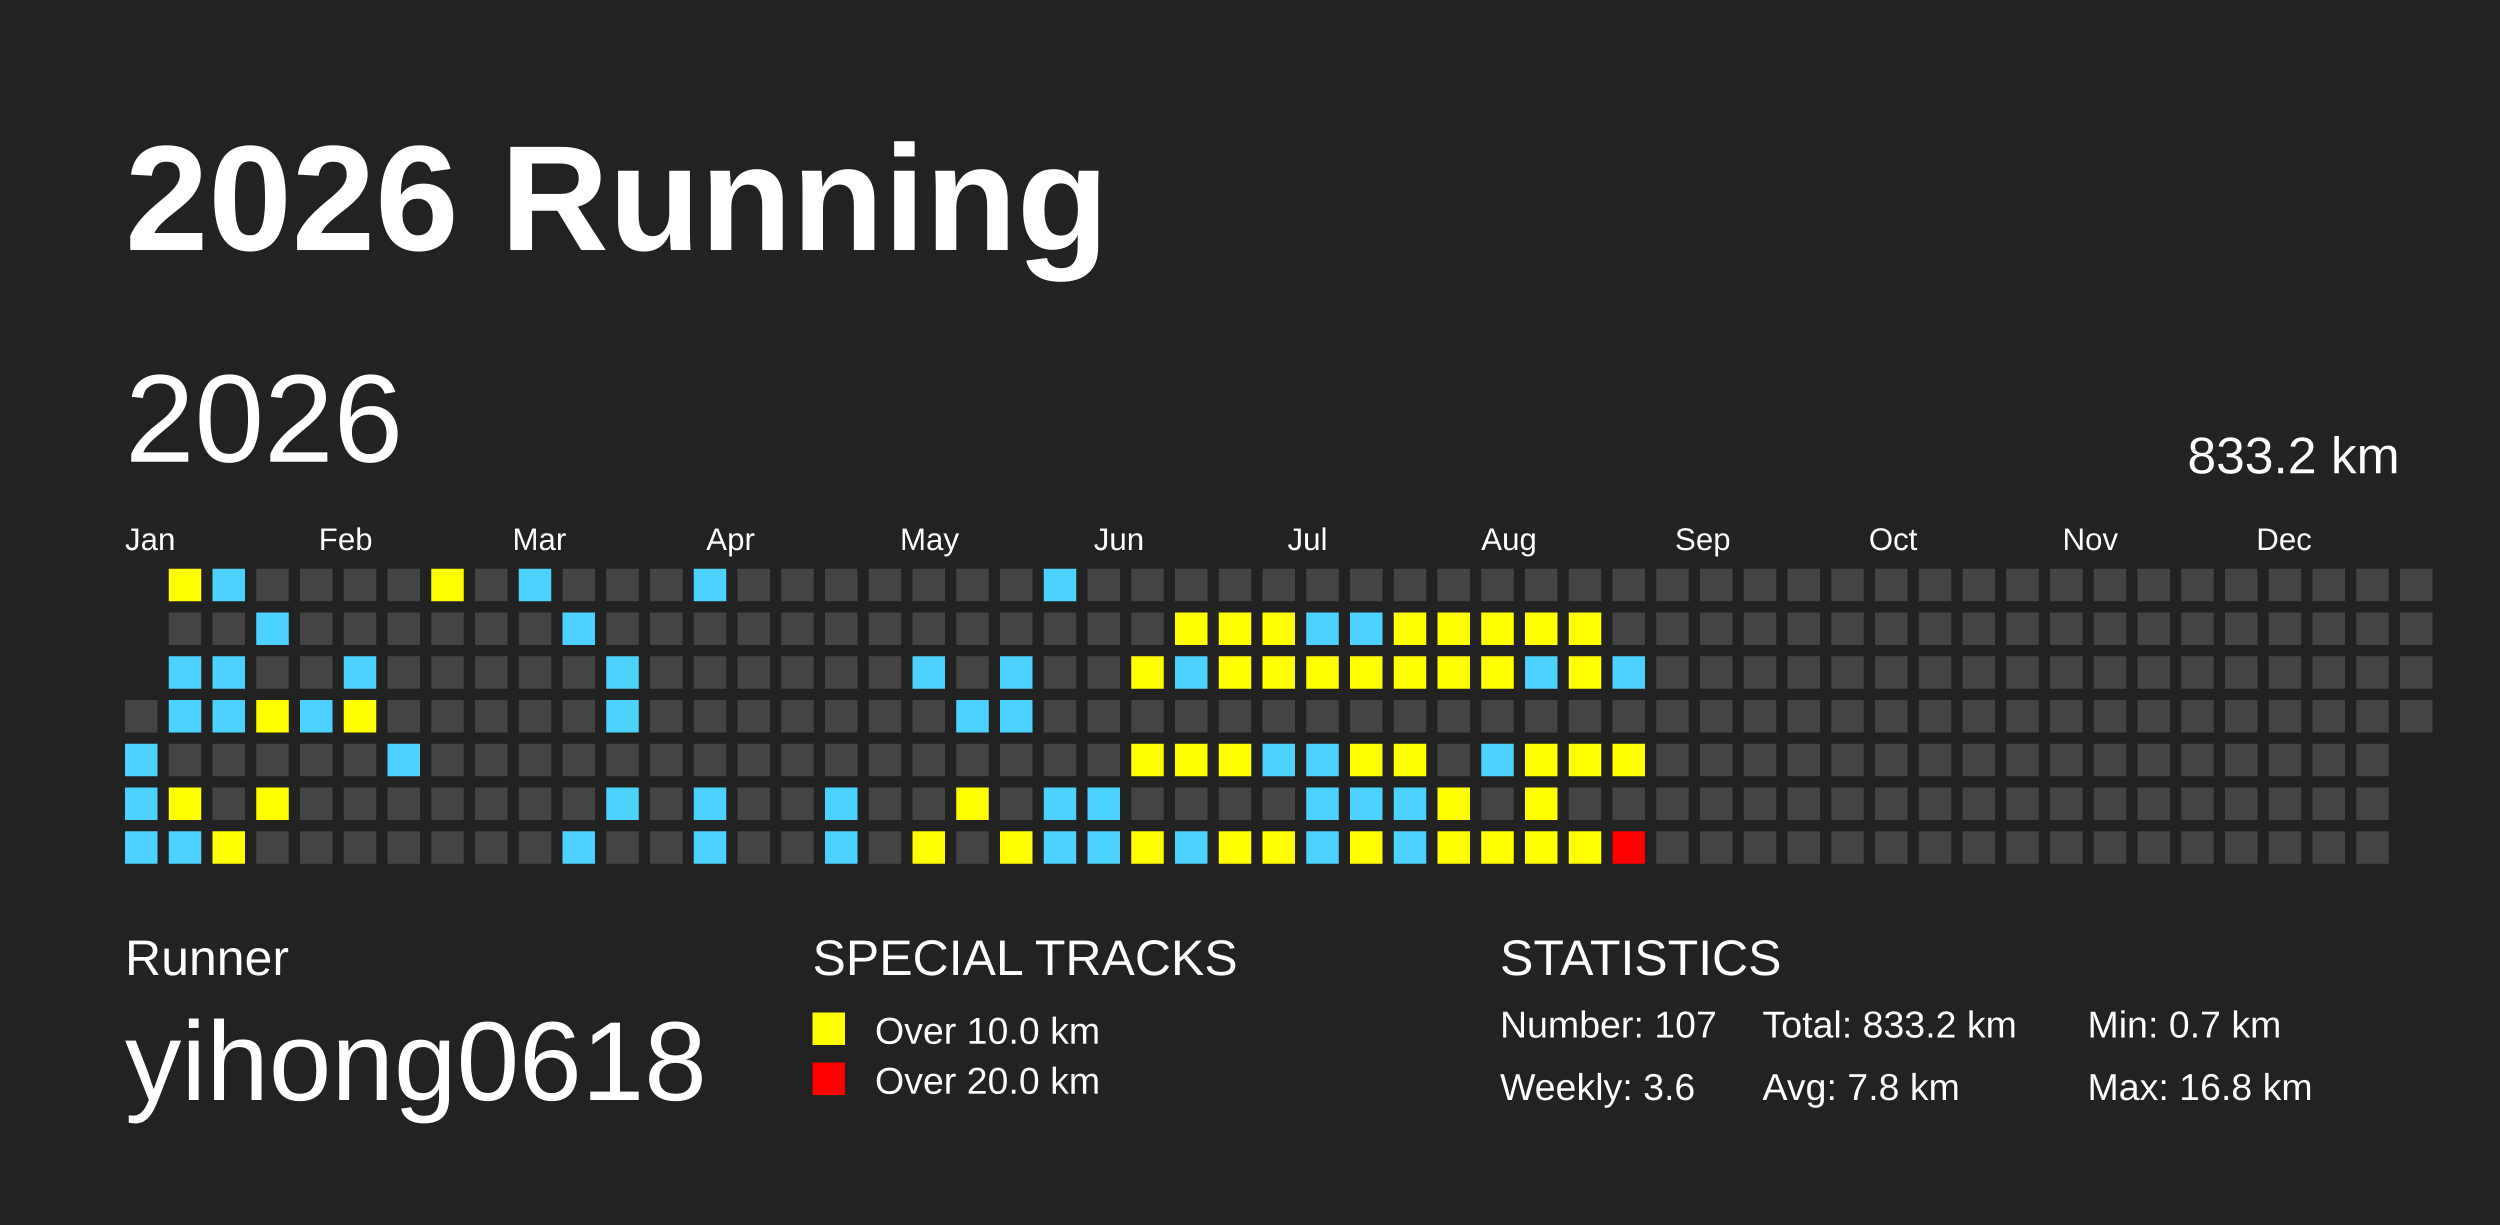
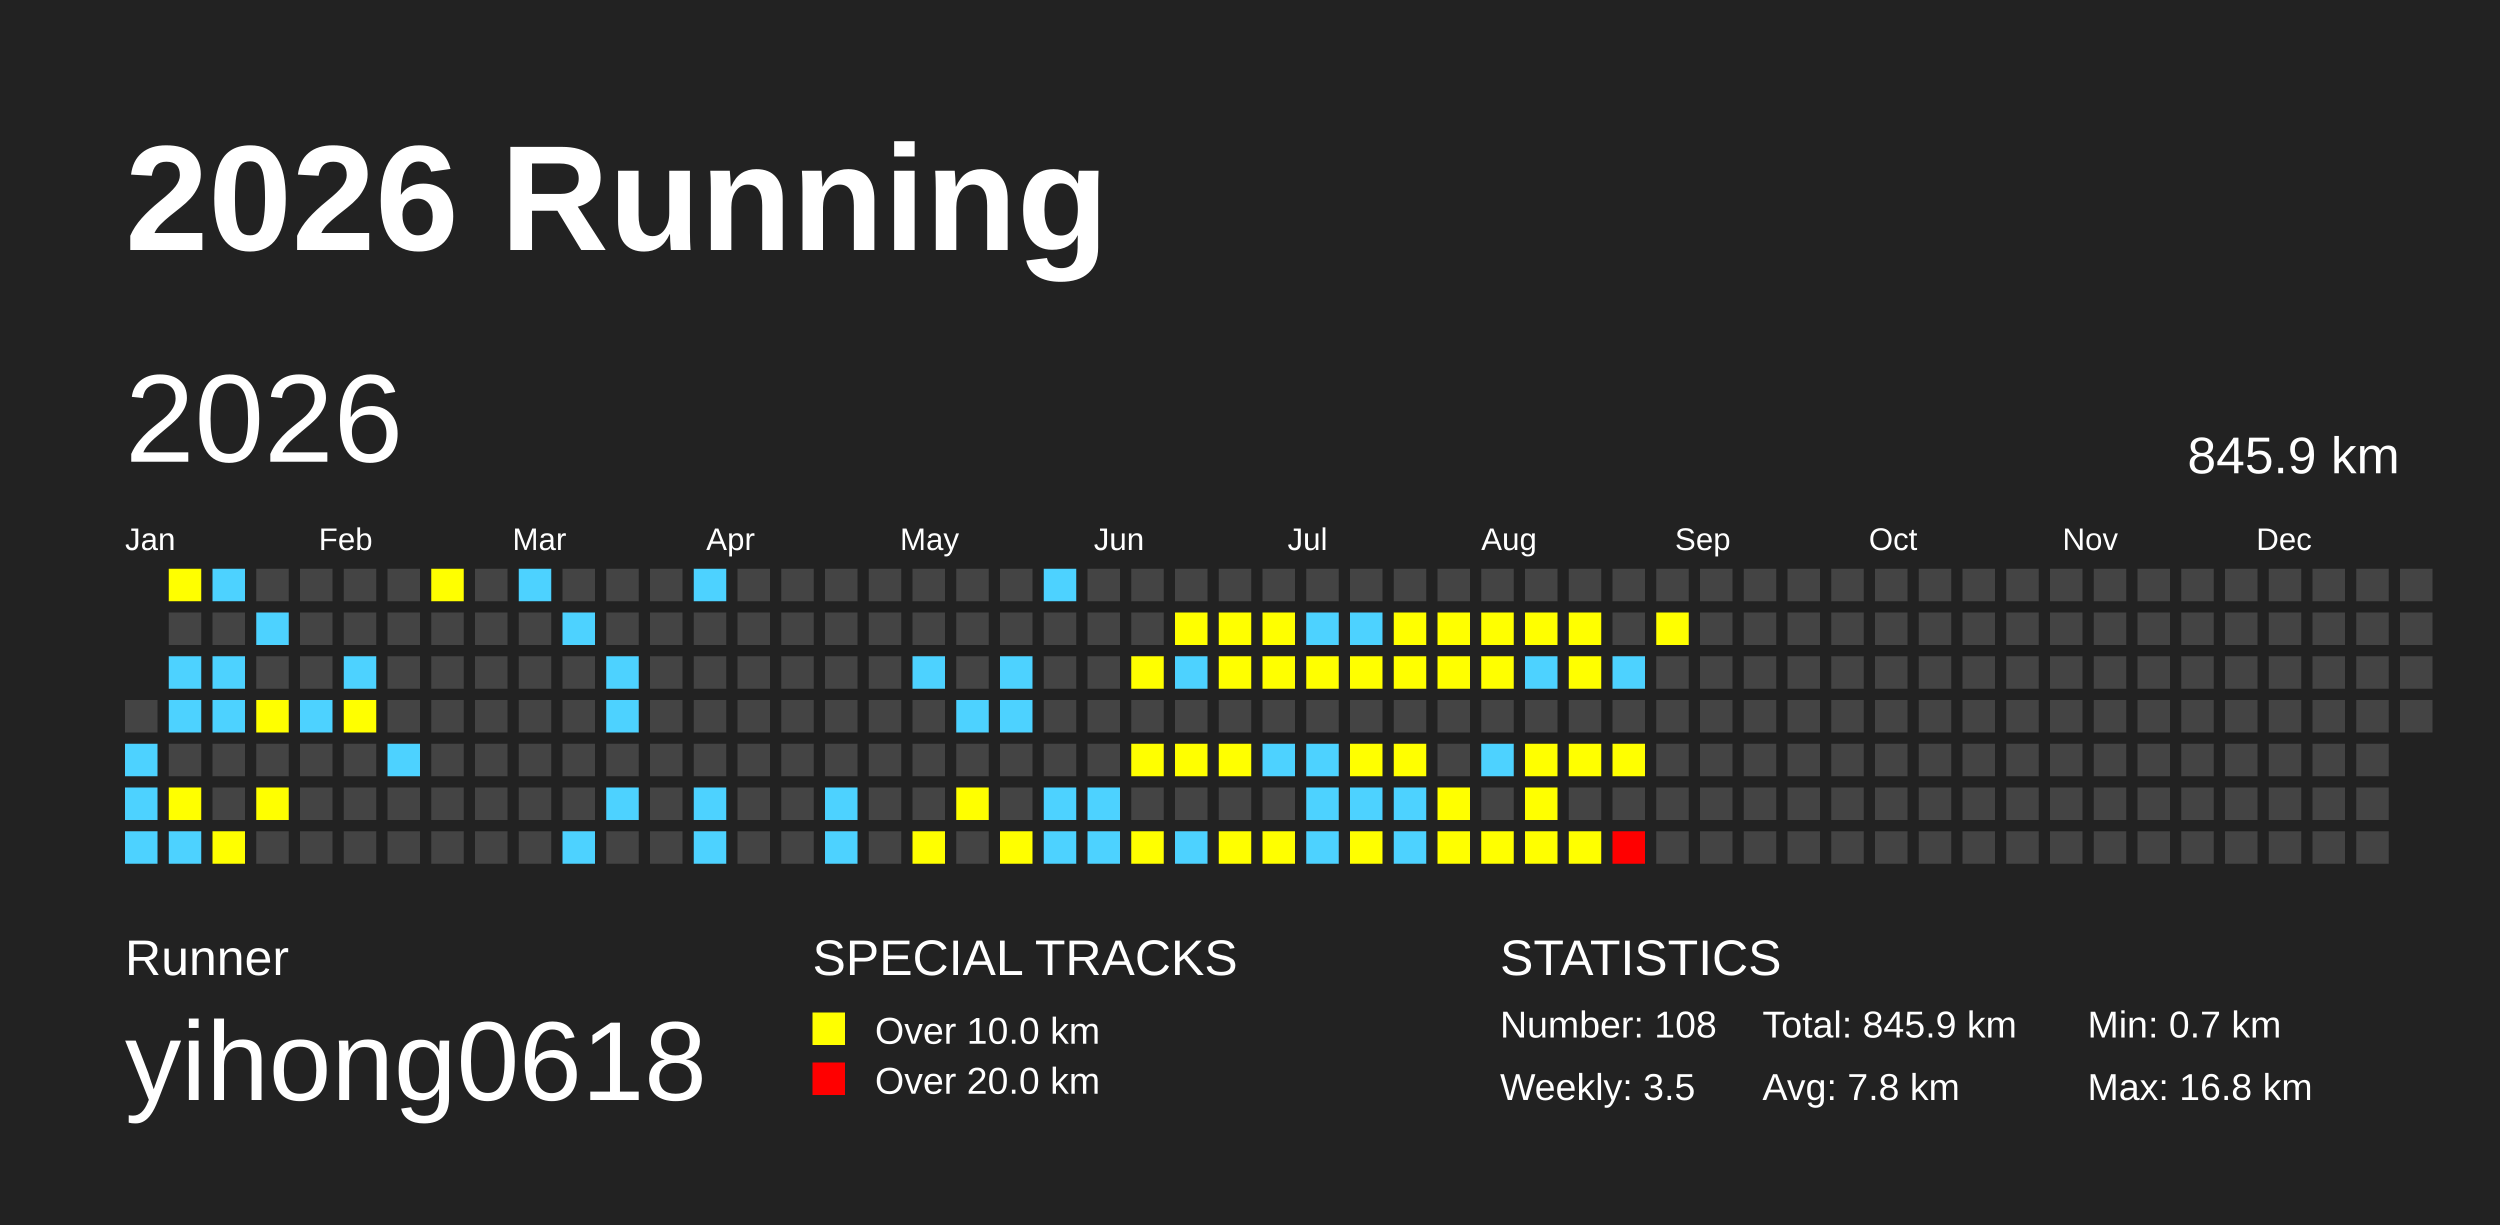
<svg xmlns="http://www.w3.org/2000/svg" baseProfile="full" height="98mm" version="1.1" viewBox="0,0,200,98" width="200mm">
  <defs>
    <pattern height="2" id="indoor-stripe" patternUnits="userSpaceOnUse" width="2">
      <line stroke="white" stroke-opacity="0.45" stroke-width="0.5" x1="0" x2="2" y1="2" y2="0" />
    </pattern>
  </defs>
  <rect fill="#222222" height="98" width="200" x="0" y="0" />
  <text fill="#FFFFFF" style="font-size:12px; font-family:Arial; font-weight:bold;" x="10" y="20">2026 Running</text>
  <text fill="#FFFFFF" style="font-size:4px; font-family:Arial" x="10" y="78">Runner</text>
  <text fill="#FFFFFF" style="font-size:9px; font-family:Arial" x="10" y="88">yihong0618</text>
  <text fill="#FFFFFF" style="font-size:4px; font-family:Arial" x="65" y="78">SPECIAL TRACKS</text>
  <rect fill="yellow" height="2.6" width="2.6" x="65" y="81" />
  <text fill="#FFFFFF" style="font-size:3px; font-family:Arial" x="70" y="83.5">Over 10.0 km</text>
  <rect fill="red" height="2.6" width="2.6" x="65" y="85" />
  <text fill="#FFFFFF" style="font-size:3px; font-family:Arial" x="70" y="87.5">Over 20.0 km</text>
  <text fill="#FFFFFF" style="font-size:4px; font-family:Arial" x="120" y="78">STATISTICS</text>
-   <text fill="#FFFFFF" style="font-size:3px; font-family:Arial" x="120" y="83">Number: 107</text>
-   <text fill="#FFFFFF" style="font-size:3px; font-family:Arial" x="120" y="88">Weekly: 3.6</text>
-   <text fill="#FFFFFF" style="font-size:3px; font-family:Arial" x="141" y="83">Total: 833.2 km</text>
+   <text fill="#FFFFFF" style="font-size:3px; font-family:Arial" x="120" y="83">Number: 108</text>
+   <text fill="#FFFFFF" style="font-size:3px; font-family:Arial" x="120" y="88">Weekly: 3.5</text>
+   <text fill="#FFFFFF" style="font-size:3px; font-family:Arial" x="141" y="83">Total: 845.9 km</text>
  <text fill="#FFFFFF" style="font-size:3px; font-family:Arial" x="141" y="88">Avg: 7.8 km</text>
  <text fill="#FFFFFF" style="font-size:3px; font-family:Arial" x="167" y="83">Min: 0.7 km</text>
  <text fill="#FFFFFF" style="font-size:3px; font-family:Arial" x="167" y="88">Max: 16.8 km</text>
  <text dominant-baseline="hanging" fill="#FFFFFF" style="font-size:10.0px; font-family:Arial;" x="10" y="30">2026</text>
-   <text dominant-baseline="hanging" fill="#FFFFFF" style="font-size:4.125px; font-family:Arial;" x="175" y="35">833.2 km</text>
+   <text dominant-baseline="hanging" fill="#FFFFFF" style="font-size:4.125px; font-family:Arial;" x="175" y="35">845.9 km</text>
  <text fill="#FFFFFF" style="font-size:2.5px; font-family:Arial" x="10.0" y="44">Jan</text>
  <text fill="#FFFFFF" style="font-size:2.5px; font-family:Arial" x="25.5" y="44">Feb</text>
  <text fill="#FFFFFF" style="font-size:2.5px; font-family:Arial" x="41.0" y="44">Mar</text>
  <text fill="#FFFFFF" style="font-size:2.5px; font-family:Arial" x="56.5" y="44">Apr</text>
  <text fill="#FFFFFF" style="font-size:2.5px; font-family:Arial" x="72.0" y="44">May</text>
  <text fill="#FFFFFF" style="font-size:2.5px; font-family:Arial" x="87.5" y="44">Jun</text>
  <text fill="#FFFFFF" style="font-size:2.5px; font-family:Arial" x="103.0" y="44">Jul</text>
  <text fill="#FFFFFF" style="font-size:2.5px; font-family:Arial" x="118.5" y="44">Aug</text>
  <text fill="#FFFFFF" style="font-size:2.5px; font-family:Arial" x="134.0" y="44">Sep</text>
  <text fill="#FFFFFF" style="font-size:2.5px; font-family:Arial" x="149.5" y="44">Oct</text>
  <text fill="#FFFFFF" style="font-size:2.5px; font-family:Arial" x="165.0" y="44">Nov</text>
  <text fill="#FFFFFF" style="font-size:2.5px; font-family:Arial" x="180.5" y="44">Dec</text>
  <rect fill="#444444" height="2.6" width="2.6" x="10.0" y="56.0" />
  <rect fill="#4DD2FF" height="2.6" width="2.6" x="10.0" y="59.5" />
  <rect fill="#4DD2FF" height="2.6" width="2.6" x="10.0" y="63.0" />
  <rect fill="#4DD2FF" height="2.6" width="2.6" x="10.0" y="66.5" />
  <rect fill="yellow" height="2.6" width="2.6" x="13.5" y="45.5" />
  <rect fill="#444444" height="2.6" width="2.6" x="13.5" y="49.0" />
  <rect fill="#4DD2FF" height="2.6" width="2.6" x="13.5" y="52.5" />
  <rect fill="#4DD2FF" height="2.6" width="2.6" x="13.5" y="56.0" />
  <rect fill="#444444" height="2.6" width="2.6" x="13.5" y="59.5" />
  <rect fill="yellow" height="2.6" width="2.6" x="13.5" y="63.0" />
  <rect fill="#4DD2FF" height="2.6" width="2.6" x="13.5" y="66.5" />
  <rect fill="#4DD2FF" height="2.6" width="2.6" x="17.0" y="45.5" />
  <rect fill="#444444" height="2.6" width="2.6" x="17.0" y="49.0" />
  <rect fill="#4DD2FF" height="2.6" width="2.6" x="17.0" y="52.5" />
  <rect fill="#4DD2FF" height="2.6" width="2.6" x="17.0" y="56.0" />
  <rect fill="#444444" height="2.6" width="2.6" x="17.0" y="59.5" />
  <rect fill="#444444" height="2.6" width="2.6" x="17.0" y="63.0" />
  <rect fill="yellow" height="2.6" width="2.6" x="17.0" y="66.5" />
  <rect fill="#444444" height="2.6" width="2.6" x="20.5" y="45.5" />
  <rect fill="#4DD2FF" height="2.6" width="2.6" x="20.5" y="49.0" />
  <rect fill="#444444" height="2.6" width="2.6" x="20.5" y="52.5" />
  <rect fill="yellow" height="2.6" width="2.6" x="20.5" y="56.0" />
  <rect fill="#444444" height="2.6" width="2.6" x="20.5" y="59.5" />
  <rect fill="yellow" height="2.6" width="2.6" x="20.5" y="63.0" />
  <rect fill="#444444" height="2.6" width="2.6" x="20.5" y="66.5" />
  <rect fill="#444444" height="2.6" width="2.6" x="24.0" y="45.5" />
  <rect fill="#444444" height="2.6" width="2.6" x="24.0" y="49.0" />
  <rect fill="#444444" height="2.6" width="2.6" x="24.0" y="52.5" />
  <rect fill="#4DD2FF" height="2.6" width="2.6" x="24.0" y="56.0" />
  <rect fill="#444444" height="2.6" width="2.6" x="24.0" y="59.5" />
  <rect fill="#444444" height="2.6" width="2.6" x="24.0" y="63.0" />
  <rect fill="#444444" height="2.6" width="2.6" x="24.0" y="66.5" />
  <rect fill="#444444" height="2.6" width="2.6" x="27.5" y="45.5" />
  <rect fill="#444444" height="2.6" width="2.6" x="27.5" y="49.0" />
  <rect fill="#4DD2FF" height="2.6" width="2.6" x="27.5" y="52.5" />
  <rect fill="yellow" height="2.6" width="2.6" x="27.5" y="56.0" />
  <rect fill="#444444" height="2.6" width="2.6" x="27.5" y="59.5" />
  <rect fill="#444444" height="2.6" width="2.6" x="27.5" y="63.0" />
  <rect fill="#444444" height="2.6" width="2.6" x="27.5" y="66.5" />
  <rect fill="#444444" height="2.6" width="2.6" x="31.0" y="45.5" />
  <rect fill="#444444" height="2.6" width="2.6" x="31.0" y="49.0" />
  <rect fill="#444444" height="2.6" width="2.6" x="31.0" y="52.5" />
  <rect fill="#444444" height="2.6" width="2.6" x="31.0" y="56.0" />
  <rect fill="#4DD2FF" height="2.6" width="2.6" x="31.0" y="59.5" />
  <rect fill="#444444" height="2.6" width="2.6" x="31.0" y="63.0" />
  <rect fill="#444444" height="2.6" width="2.6" x="31.0" y="66.5" />
  <rect fill="yellow" height="2.6" width="2.6" x="34.5" y="45.5" />
  <rect fill="#444444" height="2.6" width="2.6" x="34.5" y="49.0" />
  <rect fill="#444444" height="2.6" width="2.6" x="34.5" y="52.5" />
  <rect fill="#444444" height="2.6" width="2.6" x="34.5" y="56.0" />
  <rect fill="#444444" height="2.6" width="2.6" x="34.5" y="59.5" />
  <rect fill="#444444" height="2.6" width="2.6" x="34.5" y="63.0" />
  <rect fill="#444444" height="2.6" width="2.6" x="34.5" y="66.5" />
  <rect fill="#444444" height="2.6" width="2.6" x="38.0" y="45.5" />
  <rect fill="#444444" height="2.6" width="2.6" x="38.0" y="49.0" />
  <rect fill="#444444" height="2.6" width="2.6" x="38.0" y="52.5" />
  <rect fill="#444444" height="2.6" width="2.6" x="38.0" y="56.0" />
  <rect fill="#444444" height="2.6" width="2.6" x="38.0" y="59.5" />
  <rect fill="#444444" height="2.6" width="2.6" x="38.0" y="63.0" />
  <rect fill="#444444" height="2.6" width="2.6" x="38.0" y="66.5" />
  <rect fill="#4DD2FF" height="2.6" width="2.6" x="41.5" y="45.5" />
  <rect fill="#444444" height="2.6" width="2.6" x="41.5" y="49.0" />
  <rect fill="#444444" height="2.6" width="2.6" x="41.5" y="52.5" />
  <rect fill="#444444" height="2.6" width="2.6" x="41.5" y="56.0" />
  <rect fill="#444444" height="2.6" width="2.6" x="41.5" y="59.5" />
  <rect fill="#444444" height="2.6" width="2.6" x="41.5" y="63.0" />
  <rect fill="#444444" height="2.6" width="2.6" x="41.5" y="66.5" />
  <rect fill="#444444" height="2.6" width="2.6" x="45.0" y="45.5" />
  <rect fill="#4DD2FF" height="2.6" width="2.6" x="45.0" y="49.0" />
  <rect fill="#444444" height="2.6" width="2.6" x="45.0" y="52.5" />
  <rect fill="#444444" height="2.6" width="2.6" x="45.0" y="56.0" />
  <rect fill="#444444" height="2.6" width="2.6" x="45.0" y="59.5" />
  <rect fill="#444444" height="2.6" width="2.6" x="45.0" y="63.0" />
  <rect fill="#4DD2FF" height="2.6" width="2.6" x="45.0" y="66.5" />
  <rect fill="#444444" height="2.6" width="2.6" x="48.5" y="45.5" />
  <rect fill="#444444" height="2.6" width="2.6" x="48.5" y="49.0" />
  <rect fill="#4DD2FF" height="2.6" width="2.6" x="48.5" y="52.5" />
  <rect fill="#4DD2FF" height="2.6" width="2.6" x="48.5" y="56.0" />
  <rect fill="#444444" height="2.6" width="2.6" x="48.5" y="59.5" />
  <rect fill="#4DD2FF" height="2.6" width="2.6" x="48.5" y="63.0" />
  <rect fill="#444444" height="2.6" width="2.6" x="48.5" y="66.5" />
  <rect fill="#444444" height="2.6" width="2.6" x="52.0" y="45.5" />
  <rect fill="#444444" height="2.6" width="2.6" x="52.0" y="49.0" />
  <rect fill="#444444" height="2.6" width="2.6" x="52.0" y="52.5" />
  <rect fill="#444444" height="2.6" width="2.6" x="52.0" y="56.0" />
  <rect fill="#444444" height="2.6" width="2.6" x="52.0" y="59.5" />
  <rect fill="#444444" height="2.6" width="2.6" x="52.0" y="63.0" />
  <rect fill="#444444" height="2.6" width="2.6" x="52.0" y="66.5" />
  <rect fill="#4DD2FF" height="2.6" width="2.6" x="55.5" y="45.5" />
  <rect fill="#444444" height="2.6" width="2.6" x="55.5" y="49.0" />
  <rect fill="#444444" height="2.6" width="2.6" x="55.5" y="52.5" />
  <rect fill="#444444" height="2.6" width="2.6" x="55.5" y="56.0" />
  <rect fill="#444444" height="2.6" width="2.6" x="55.5" y="59.5" />
  <rect fill="#4DD2FF" height="2.6" width="2.6" x="55.5" y="63.0" />
  <rect fill="#4DD2FF" height="2.6" width="2.6" x="55.5" y="66.5" />
  <rect fill="#444444" height="2.6" width="2.6" x="59.0" y="45.5" />
  <rect fill="#444444" height="2.6" width="2.6" x="59.0" y="49.0" />
  <rect fill="#444444" height="2.6" width="2.6" x="59.0" y="52.5" />
  <rect fill="#444444" height="2.6" width="2.6" x="59.0" y="56.0" />
  <rect fill="#444444" height="2.6" width="2.6" x="59.0" y="59.5" />
  <rect fill="#444444" height="2.6" width="2.6" x="59.0" y="63.0" />
  <rect fill="#444444" height="2.6" width="2.6" x="59.0" y="66.5" />
  <rect fill="#444444" height="2.6" width="2.6" x="62.5" y="45.5" />
  <rect fill="#444444" height="2.6" width="2.6" x="62.5" y="49.0" />
  <rect fill="#444444" height="2.6" width="2.6" x="62.5" y="52.5" />
  <rect fill="#444444" height="2.6" width="2.6" x="62.5" y="56.0" />
  <rect fill="#444444" height="2.6" width="2.6" x="62.5" y="59.5" />
  <rect fill="#444444" height="2.6" width="2.6" x="62.5" y="63.0" />
  <rect fill="#444444" height="2.6" width="2.6" x="62.5" y="66.5" />
  <rect fill="#444444" height="2.6" width="2.6" x="66.0" y="45.5" />
  <rect fill="#444444" height="2.6" width="2.6" x="66.0" y="49.0" />
  <rect fill="#444444" height="2.6" width="2.6" x="66.0" y="52.5" />
  <rect fill="#444444" height="2.6" width="2.6" x="66.0" y="56.0" />
  <rect fill="#444444" height="2.6" width="2.6" x="66.0" y="59.5" />
  <rect fill="#4DD2FF" height="2.6" width="2.6" x="66.0" y="63.0" />
  <rect fill="#4DD2FF" height="2.6" width="2.6" x="66.0" y="66.5" />
  <rect fill="#444444" height="2.6" width="2.6" x="69.5" y="45.5" />
  <rect fill="#444444" height="2.6" width="2.6" x="69.5" y="49.0" />
  <rect fill="#444444" height="2.6" width="2.6" x="69.5" y="52.5" />
  <rect fill="#444444" height="2.6" width="2.6" x="69.5" y="56.0" />
  <rect fill="#444444" height="2.6" width="2.6" x="69.5" y="59.5" />
  <rect fill="#444444" height="2.6" width="2.6" x="69.5" y="63.0" />
  <rect fill="#444444" height="2.6" width="2.6" x="69.5" y="66.5" />
  <rect fill="#444444" height="2.6" width="2.6" x="73.0" y="45.5" />
  <rect fill="#444444" height="2.6" width="2.6" x="73.0" y="49.0" />
  <rect fill="#4DD2FF" height="2.6" width="2.6" x="73.0" y="52.5" />
  <rect fill="#444444" height="2.6" width="2.6" x="73.0" y="56.0" />
  <rect fill="#444444" height="2.6" width="2.6" x="73.0" y="59.5" />
  <rect fill="#444444" height="2.6" width="2.6" x="73.0" y="63.0" />
  <rect fill="yellow" height="2.6" width="2.6" x="73.0" y="66.5" />
  <rect fill="#444444" height="2.6" width="2.6" x="76.5" y="45.5" />
  <rect fill="#444444" height="2.6" width="2.6" x="76.5" y="49.0" />
  <rect fill="#444444" height="2.6" width="2.6" x="76.5" y="52.5" />
  <rect fill="#4DD2FF" height="2.6" width="2.6" x="76.5" y="56.0" />
  <rect fill="#444444" height="2.6" width="2.6" x="76.5" y="59.5" />
  <rect fill="yellow" height="2.6" width="2.6" x="76.5" y="63.0" />
  <rect fill="#444444" height="2.6" width="2.6" x="76.5" y="66.5" />
  <rect fill="#444444" height="2.6" width="2.6" x="80.0" y="45.5" />
  <rect fill="#444444" height="2.6" width="2.6" x="80.0" y="49.0" />
  <rect fill="#4DD2FF" height="2.6" width="2.6" x="80.0" y="52.5" />
  <rect fill="#4DD2FF" height="2.6" width="2.6" x="80.0" y="56.0" />
  <rect fill="#444444" height="2.6" width="2.6" x="80.0" y="59.5" />
  <rect fill="#444444" height="2.6" width="2.6" x="80.0" y="63.0" />
  <rect fill="yellow" height="2.6" width="2.6" x="80.0" y="66.5" />
  <rect fill="#4DD2FF" height="2.6" width="2.6" x="83.5" y="45.5" />
  <rect fill="#444444" height="2.6" width="2.6" x="83.5" y="49.0" />
  <rect fill="#444444" height="2.6" width="2.6" x="83.5" y="52.5" />
  <rect fill="#444444" height="2.6" width="2.6" x="83.5" y="56.0" />
  <rect fill="#444444" height="2.6" width="2.6" x="83.5" y="59.5" />
  <rect fill="#4DD2FF" height="2.6" width="2.6" x="83.5" y="63.0" />
  <rect fill="#4DD2FF" height="2.6" width="2.6" x="83.5" y="66.5" />
  <rect fill="#444444" height="2.6" width="2.6" x="87.0" y="45.5" />
  <rect fill="#444444" height="2.6" width="2.6" x="87.0" y="49.0" />
  <rect fill="#444444" height="2.6" width="2.6" x="87.0" y="52.5" />
  <rect fill="#444444" height="2.6" width="2.6" x="87.0" y="56.0" />
  <rect fill="#444444" height="2.6" width="2.6" x="87.0" y="59.5" />
  <rect fill="#4DD2FF" height="2.6" width="2.6" x="87.0" y="63.0" />
  <rect fill="#4DD2FF" height="2.6" width="2.6" x="87.0" y="66.5" />
  <rect fill="#444444" height="2.6" width="2.6" x="90.5" y="45.5" />
  <rect fill="#444444" height="2.6" width="2.6" x="90.5" y="49.0" />
  <rect fill="yellow" height="2.6" width="2.6" x="90.5" y="52.5" />
  <rect fill="#444444" height="2.6" width="2.6" x="90.5" y="56.0" />
  <rect fill="yellow" height="2.6" width="2.6" x="90.5" y="59.5" />
  <rect fill="#444444" height="2.6" width="2.6" x="90.5" y="63.0" />
  <rect fill="yellow" height="2.6" width="2.6" x="90.5" y="66.5" />
  <rect fill="#444444" height="2.6" width="2.6" x="94.0" y="45.5" />
  <rect fill="yellow" height="2.6" width="2.6" x="94.0" y="49.0" />
  <rect fill="#4DD2FF" height="2.6" width="2.6" x="94.0" y="52.5" />
  <rect fill="#444444" height="2.6" width="2.6" x="94.0" y="56.0" />
  <rect fill="yellow" height="2.6" width="2.6" x="94.0" y="59.5" />
  <rect fill="#444444" height="2.6" width="2.6" x="94.0" y="63.0" />
  <rect fill="#4DD2FF" height="2.6" width="2.6" x="94.0" y="66.5" />
  <rect fill="#444444" height="2.6" width="2.6" x="97.5" y="45.5" />
  <rect fill="yellow" height="2.6" width="2.6" x="97.5" y="49.0" />
  <rect fill="yellow" height="2.6" width="2.6" x="97.5" y="52.5" />
  <rect fill="#444444" height="2.6" width="2.6" x="97.5" y="56.0" />
  <rect fill="yellow" height="2.6" width="2.6" x="97.5" y="59.5" />
  <rect fill="#444444" height="2.6" width="2.6" x="97.5" y="63.0" />
  <rect fill="yellow" height="2.6" width="2.6" x="97.5" y="66.5" />
  <rect fill="#444444" height="2.6" width="2.6" x="101.0" y="45.5" />
  <rect fill="yellow" height="2.6" width="2.6" x="101.0" y="49.0" />
  <rect fill="yellow" height="2.6" width="2.6" x="101.0" y="52.5" />
  <rect fill="#444444" height="2.6" width="2.6" x="101.0" y="56.0" />
  <rect fill="#4DD2FF" height="2.6" width="2.6" x="101.0" y="59.5" />
  <rect fill="#444444" height="2.6" width="2.6" x="101.0" y="63.0" />
  <rect fill="yellow" height="2.6" width="2.6" x="101.0" y="66.5" />
  <rect fill="#444444" height="2.6" width="2.6" x="104.5" y="45.5" />
  <rect fill="#4DD2FF" height="2.6" width="2.6" x="104.5" y="49.0" />
  <rect fill="yellow" height="2.6" width="2.6" x="104.5" y="52.5" />
  <rect fill="#444444" height="2.6" width="2.6" x="104.5" y="56.0" />
  <rect fill="#4DD2FF" height="2.6" width="2.6" x="104.5" y="59.5" />
  <rect fill="#4DD2FF" height="2.6" width="2.6" x="104.5" y="63.0" />
  <rect fill="#4DD2FF" height="2.6" width="2.6" x="104.5" y="66.5" />
  <rect fill="#444444" height="2.6" width="2.6" x="108.0" y="45.5" />
  <rect fill="#4DD2FF" height="2.6" width="2.6" x="108.0" y="49.0" />
  <rect fill="yellow" height="2.6" width="2.6" x="108.0" y="52.5" />
  <rect fill="#444444" height="2.6" width="2.6" x="108.0" y="56.0" />
  <rect fill="yellow" height="2.6" width="2.6" x="108.0" y="59.5" />
  <rect fill="#4DD2FF" height="2.6" width="2.6" x="108.0" y="63.0" />
  <rect fill="yellow" height="2.6" width="2.6" x="108.0" y="66.5" />
  <rect fill="#444444" height="2.6" width="2.6" x="111.5" y="45.5" />
  <rect fill="yellow" height="2.6" width="2.6" x="111.5" y="49.0" />
  <rect fill="yellow" height="2.6" width="2.6" x="111.5" y="52.5" />
  <rect fill="#444444" height="2.6" width="2.6" x="111.5" y="56.0" />
  <rect fill="yellow" height="2.6" width="2.6" x="111.5" y="59.5" />
  <rect fill="#4DD2FF" height="2.6" width="2.6" x="111.5" y="63.0" />
  <rect fill="#4DD2FF" height="2.6" width="2.6" x="111.5" y="66.5" />
  <rect fill="#444444" height="2.6" width="2.6" x="115.0" y="45.5" />
  <rect fill="yellow" height="2.6" width="2.6" x="115.0" y="49.0" />
  <rect fill="yellow" height="2.6" width="2.6" x="115.0" y="52.5" />
  <rect fill="#444444" height="2.6" width="2.6" x="115.0" y="56.0" />
  <rect fill="#444444" height="2.6" width="2.6" x="115.0" y="59.5" />
  <rect fill="yellow" height="2.6" width="2.6" x="115.0" y="63.0" />
  <rect fill="yellow" height="2.6" width="2.6" x="115.0" y="66.5" />
  <rect fill="#444444" height="2.6" width="2.6" x="118.5" y="45.5" />
  <rect fill="yellow" height="2.6" width="2.6" x="118.5" y="49.0" />
  <rect fill="yellow" height="2.6" width="2.6" x="118.5" y="52.5" />
  <rect fill="#444444" height="2.6" width="2.6" x="118.5" y="56.0" />
  <rect fill="#4DD2FF" height="2.6" width="2.6" x="118.5" y="59.5" />
  <rect fill="#444444" height="2.6" width="2.6" x="118.5" y="63.0" />
  <rect fill="yellow" height="2.6" width="2.6" x="118.5" y="66.5" />
  <rect fill="#444444" height="2.6" width="2.6" x="122.0" y="45.5" />
  <rect fill="yellow" height="2.6" width="2.6" x="122.0" y="49.0" />
  <rect fill="#4DD2FF" height="2.6" width="2.6" x="122.0" y="52.5" />
  <rect fill="#444444" height="2.6" width="2.6" x="122.0" y="56.0" />
  <rect fill="yellow" height="2.6" width="2.6" x="122.0" y="59.5" />
  <rect fill="yellow" height="2.6" width="2.6" x="122.0" y="63.0" />
  <rect fill="yellow" height="2.6" width="2.6" x="122.0" y="66.5" />
  <rect fill="#444444" height="2.6" width="2.6" x="125.5" y="45.5" />
  <rect fill="yellow" height="2.6" width="2.6" x="125.5" y="49.0" />
  <rect fill="yellow" height="2.6" width="2.6" x="125.5" y="52.5" />
  <rect fill="#444444" height="2.6" width="2.6" x="125.5" y="56.0" />
  <rect fill="yellow" height="2.6" width="2.6" x="125.5" y="59.5" />
  <rect fill="#444444" height="2.6" width="2.6" x="125.5" y="63.0" />
  <rect fill="yellow" height="2.6" width="2.6" x="125.5" y="66.5" />
  <rect fill="#444444" height="2.6" width="2.6" x="129.0" y="45.5" />
  <rect fill="#444444" height="2.6" width="2.6" x="129.0" y="49.0" />
  <rect fill="#4DD2FF" height="2.6" width="2.6" x="129.0" y="52.5" />
  <rect fill="#444444" height="2.6" width="2.6" x="129.0" y="56.0" />
  <rect fill="yellow" height="2.6" width="2.6" x="129.0" y="59.5" />
  <rect fill="#444444" height="2.6" width="2.6" x="129.0" y="63.0" />
  <rect fill="red" height="2.6" width="2.6" x="129.0" y="66.5" />
  <rect fill="#444444" height="2.6" width="2.6" x="132.5" y="45.5" />
-   <rect fill="#444444" height="2.6" width="2.6" x="132.5" y="49.0" />
+   <rect fill="yellow" height="2.6" width="2.6" x="132.5" y="49.0" />
  <rect fill="#444444" height="2.6" width="2.6" x="132.5" y="52.5" />
  <rect fill="#444444" height="2.6" width="2.6" x="132.5" y="56.0" />
  <rect fill="#444444" height="2.6" width="2.6" x="132.5" y="59.5" />
  <rect fill="#444444" height="2.6" width="2.6" x="132.5" y="63.0" />
  <rect fill="#444444" height="2.6" width="2.6" x="132.5" y="66.5" />
  <rect fill="#444444" height="2.6" width="2.6" x="136.0" y="45.5" />
  <rect fill="#444444" height="2.6" width="2.6" x="136.0" y="49.0" />
  <rect fill="#444444" height="2.6" width="2.6" x="136.0" y="52.5" />
  <rect fill="#444444" height="2.6" width="2.6" x="136.0" y="56.0" />
  <rect fill="#444444" height="2.6" width="2.6" x="136.0" y="59.5" />
  <rect fill="#444444" height="2.6" width="2.6" x="136.0" y="63.0" />
  <rect fill="#444444" height="2.6" width="2.6" x="136.0" y="66.5" />
  <rect fill="#444444" height="2.6" width="2.6" x="139.5" y="45.5" />
  <rect fill="#444444" height="2.6" width="2.6" x="139.5" y="49.0" />
  <rect fill="#444444" height="2.6" width="2.6" x="139.5" y="52.5" />
  <rect fill="#444444" height="2.6" width="2.6" x="139.5" y="56.0" />
  <rect fill="#444444" height="2.6" width="2.6" x="139.5" y="59.5" />
  <rect fill="#444444" height="2.6" width="2.6" x="139.5" y="63.0" />
  <rect fill="#444444" height="2.6" width="2.6" x="139.5" y="66.5" />
  <rect fill="#444444" height="2.6" width="2.6" x="143.0" y="45.5" />
  <rect fill="#444444" height="2.6" width="2.6" x="143.0" y="49.0" />
  <rect fill="#444444" height="2.6" width="2.6" x="143.0" y="52.5" />
  <rect fill="#444444" height="2.6" width="2.6" x="143.0" y="56.0" />
  <rect fill="#444444" height="2.6" width="2.6" x="143.0" y="59.5" />
  <rect fill="#444444" height="2.6" width="2.6" x="143.0" y="63.0" />
  <rect fill="#444444" height="2.6" width="2.6" x="143.0" y="66.5" />
  <rect fill="#444444" height="2.6" width="2.6" x="146.5" y="45.5" />
  <rect fill="#444444" height="2.6" width="2.6" x="146.5" y="49.0" />
  <rect fill="#444444" height="2.6" width="2.6" x="146.5" y="52.5" />
  <rect fill="#444444" height="2.6" width="2.6" x="146.5" y="56.0" />
  <rect fill="#444444" height="2.6" width="2.6" x="146.5" y="59.5" />
  <rect fill="#444444" height="2.6" width="2.6" x="146.5" y="63.0" />
  <rect fill="#444444" height="2.6" width="2.6" x="146.5" y="66.5" />
  <rect fill="#444444" height="2.6" width="2.6" x="150.0" y="45.5" />
  <rect fill="#444444" height="2.6" width="2.6" x="150.0" y="49.0" />
  <rect fill="#444444" height="2.6" width="2.6" x="150.0" y="52.5" />
  <rect fill="#444444" height="2.6" width="2.6" x="150.0" y="56.0" />
  <rect fill="#444444" height="2.6" width="2.6" x="150.0" y="59.5" />
  <rect fill="#444444" height="2.6" width="2.6" x="150.0" y="63.0" />
  <rect fill="#444444" height="2.6" width="2.6" x="150.0" y="66.5" />
  <rect fill="#444444" height="2.6" width="2.6" x="153.5" y="45.5" />
  <rect fill="#444444" height="2.6" width="2.6" x="153.5" y="49.0" />
  <rect fill="#444444" height="2.6" width="2.6" x="153.5" y="52.5" />
  <rect fill="#444444" height="2.6" width="2.6" x="153.5" y="56.0" />
  <rect fill="#444444" height="2.6" width="2.6" x="153.5" y="59.5" />
  <rect fill="#444444" height="2.6" width="2.6" x="153.5" y="63.0" />
  <rect fill="#444444" height="2.6" width="2.6" x="153.5" y="66.5" />
  <rect fill="#444444" height="2.6" width="2.6" x="157.0" y="45.5" />
  <rect fill="#444444" height="2.6" width="2.6" x="157.0" y="49.0" />
  <rect fill="#444444" height="2.6" width="2.6" x="157.0" y="52.5" />
  <rect fill="#444444" height="2.6" width="2.6" x="157.0" y="56.0" />
  <rect fill="#444444" height="2.6" width="2.6" x="157.0" y="59.5" />
  <rect fill="#444444" height="2.6" width="2.6" x="157.0" y="63.0" />
  <rect fill="#444444" height="2.6" width="2.6" x="157.0" y="66.5" />
  <rect fill="#444444" height="2.6" width="2.6" x="160.5" y="45.5" />
  <rect fill="#444444" height="2.6" width="2.6" x="160.5" y="49.0" />
  <rect fill="#444444" height="2.6" width="2.6" x="160.5" y="52.5" />
  <rect fill="#444444" height="2.6" width="2.6" x="160.5" y="56.0" />
  <rect fill="#444444" height="2.6" width="2.6" x="160.5" y="59.5" />
  <rect fill="#444444" height="2.6" width="2.6" x="160.5" y="63.0" />
  <rect fill="#444444" height="2.6" width="2.6" x="160.5" y="66.5" />
  <rect fill="#444444" height="2.6" width="2.6" x="164.0" y="45.5" />
  <rect fill="#444444" height="2.6" width="2.6" x="164.0" y="49.0" />
  <rect fill="#444444" height="2.6" width="2.6" x="164.0" y="52.5" />
  <rect fill="#444444" height="2.6" width="2.6" x="164.0" y="56.0" />
  <rect fill="#444444" height="2.6" width="2.6" x="164.0" y="59.5" />
  <rect fill="#444444" height="2.6" width="2.6" x="164.0" y="63.0" />
  <rect fill="#444444" height="2.6" width="2.6" x="164.0" y="66.5" />
  <rect fill="#444444" height="2.6" width="2.6" x="167.5" y="45.5" />
  <rect fill="#444444" height="2.6" width="2.6" x="167.5" y="49.0" />
  <rect fill="#444444" height="2.6" width="2.6" x="167.5" y="52.5" />
  <rect fill="#444444" height="2.6" width="2.6" x="167.5" y="56.0" />
  <rect fill="#444444" height="2.6" width="2.6" x="167.5" y="59.5" />
  <rect fill="#444444" height="2.6" width="2.6" x="167.5" y="63.0" />
  <rect fill="#444444" height="2.6" width="2.6" x="167.5" y="66.5" />
  <rect fill="#444444" height="2.6" width="2.6" x="171.0" y="45.5" />
  <rect fill="#444444" height="2.6" width="2.6" x="171.0" y="49.0" />
  <rect fill="#444444" height="2.6" width="2.6" x="171.0" y="52.5" />
  <rect fill="#444444" height="2.6" width="2.6" x="171.0" y="56.0" />
  <rect fill="#444444" height="2.6" width="2.6" x="171.0" y="59.5" />
  <rect fill="#444444" height="2.6" width="2.6" x="171.0" y="63.0" />
  <rect fill="#444444" height="2.6" width="2.6" x="171.0" y="66.5" />
  <rect fill="#444444" height="2.6" width="2.6" x="174.5" y="45.5" />
  <rect fill="#444444" height="2.6" width="2.6" x="174.5" y="49.0" />
  <rect fill="#444444" height="2.6" width="2.6" x="174.5" y="52.5" />
  <rect fill="#444444" height="2.6" width="2.6" x="174.5" y="56.0" />
  <rect fill="#444444" height="2.6" width="2.6" x="174.5" y="59.5" />
  <rect fill="#444444" height="2.6" width="2.6" x="174.5" y="63.0" />
  <rect fill="#444444" height="2.6" width="2.6" x="174.5" y="66.5" />
  <rect fill="#444444" height="2.6" width="2.6" x="178.0" y="45.5" />
  <rect fill="#444444" height="2.6" width="2.6" x="178.0" y="49.0" />
  <rect fill="#444444" height="2.6" width="2.6" x="178.0" y="52.5" />
  <rect fill="#444444" height="2.6" width="2.6" x="178.0" y="56.0" />
  <rect fill="#444444" height="2.6" width="2.6" x="178.0" y="59.5" />
  <rect fill="#444444" height="2.6" width="2.6" x="178.0" y="63.0" />
  <rect fill="#444444" height="2.6" width="2.6" x="178.0" y="66.5" />
  <rect fill="#444444" height="2.6" width="2.6" x="181.5" y="45.5" />
  <rect fill="#444444" height="2.6" width="2.6" x="181.5" y="49.0" />
  <rect fill="#444444" height="2.6" width="2.6" x="181.5" y="52.5" />
  <rect fill="#444444" height="2.6" width="2.6" x="181.5" y="56.0" />
  <rect fill="#444444" height="2.6" width="2.6" x="181.5" y="59.5" />
  <rect fill="#444444" height="2.6" width="2.6" x="181.5" y="63.0" />
  <rect fill="#444444" height="2.6" width="2.6" x="181.5" y="66.5" />
  <rect fill="#444444" height="2.6" width="2.6" x="185.0" y="45.5" />
  <rect fill="#444444" height="2.6" width="2.6" x="185.0" y="49.0" />
  <rect fill="#444444" height="2.6" width="2.6" x="185.0" y="52.5" />
  <rect fill="#444444" height="2.6" width="2.6" x="185.0" y="56.0" />
  <rect fill="#444444" height="2.6" width="2.6" x="185.0" y="59.5" />
  <rect fill="#444444" height="2.6" width="2.6" x="185.0" y="63.0" />
  <rect fill="#444444" height="2.6" width="2.6" x="185.0" y="66.5" />
  <rect fill="#444444" height="2.6" width="2.6" x="188.5" y="45.5" />
  <rect fill="#444444" height="2.6" width="2.6" x="188.5" y="49.0" />
  <rect fill="#444444" height="2.6" width="2.6" x="188.5" y="52.5" />
  <rect fill="#444444" height="2.6" width="2.6" x="188.5" y="56.0" />
  <rect fill="#444444" height="2.6" width="2.6" x="188.5" y="59.5" />
  <rect fill="#444444" height="2.6" width="2.6" x="188.5" y="63.0" />
  <rect fill="#444444" height="2.6" width="2.6" x="188.5" y="66.5" />
  <rect fill="#444444" height="2.6" width="2.6" x="192.0" y="45.5" />
  <rect fill="#444444" height="2.6" width="2.6" x="192.0" y="49.0" />
  <rect fill="#444444" height="2.6" width="2.6" x="192.0" y="52.5" />
  <rect fill="#444444" height="2.6" width="2.6" x="192.0" y="56.0" />
</svg>
